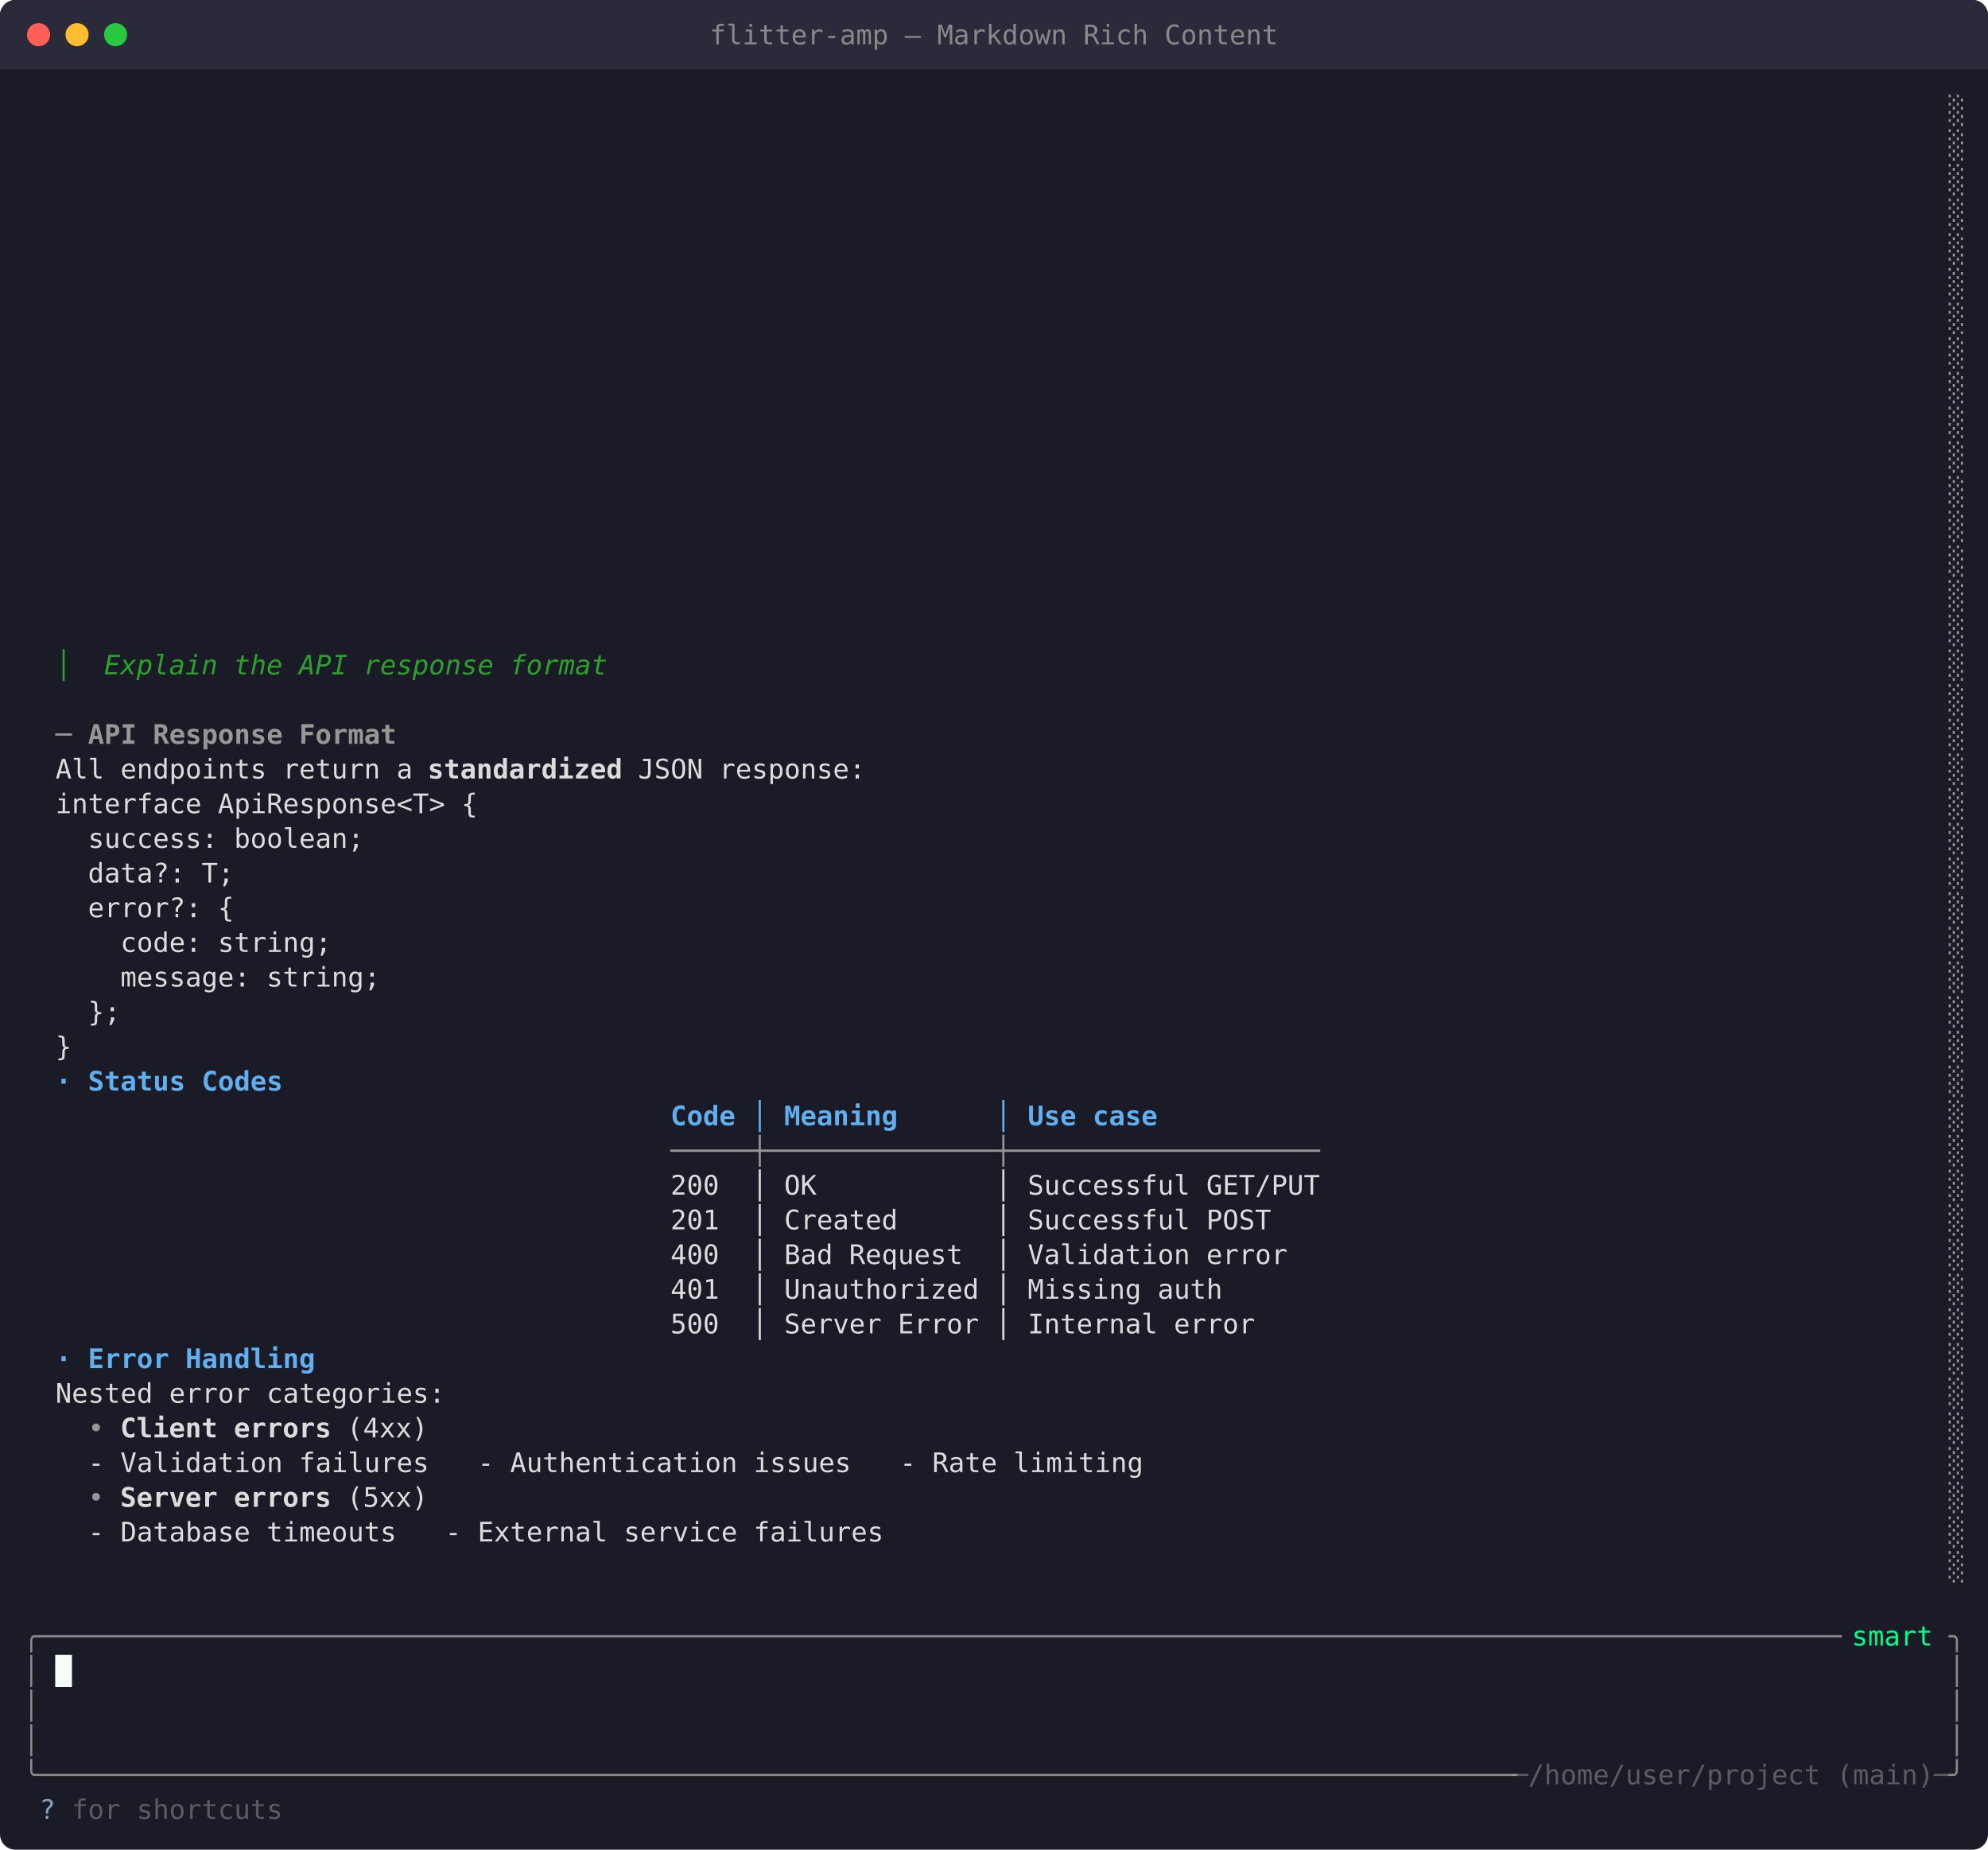
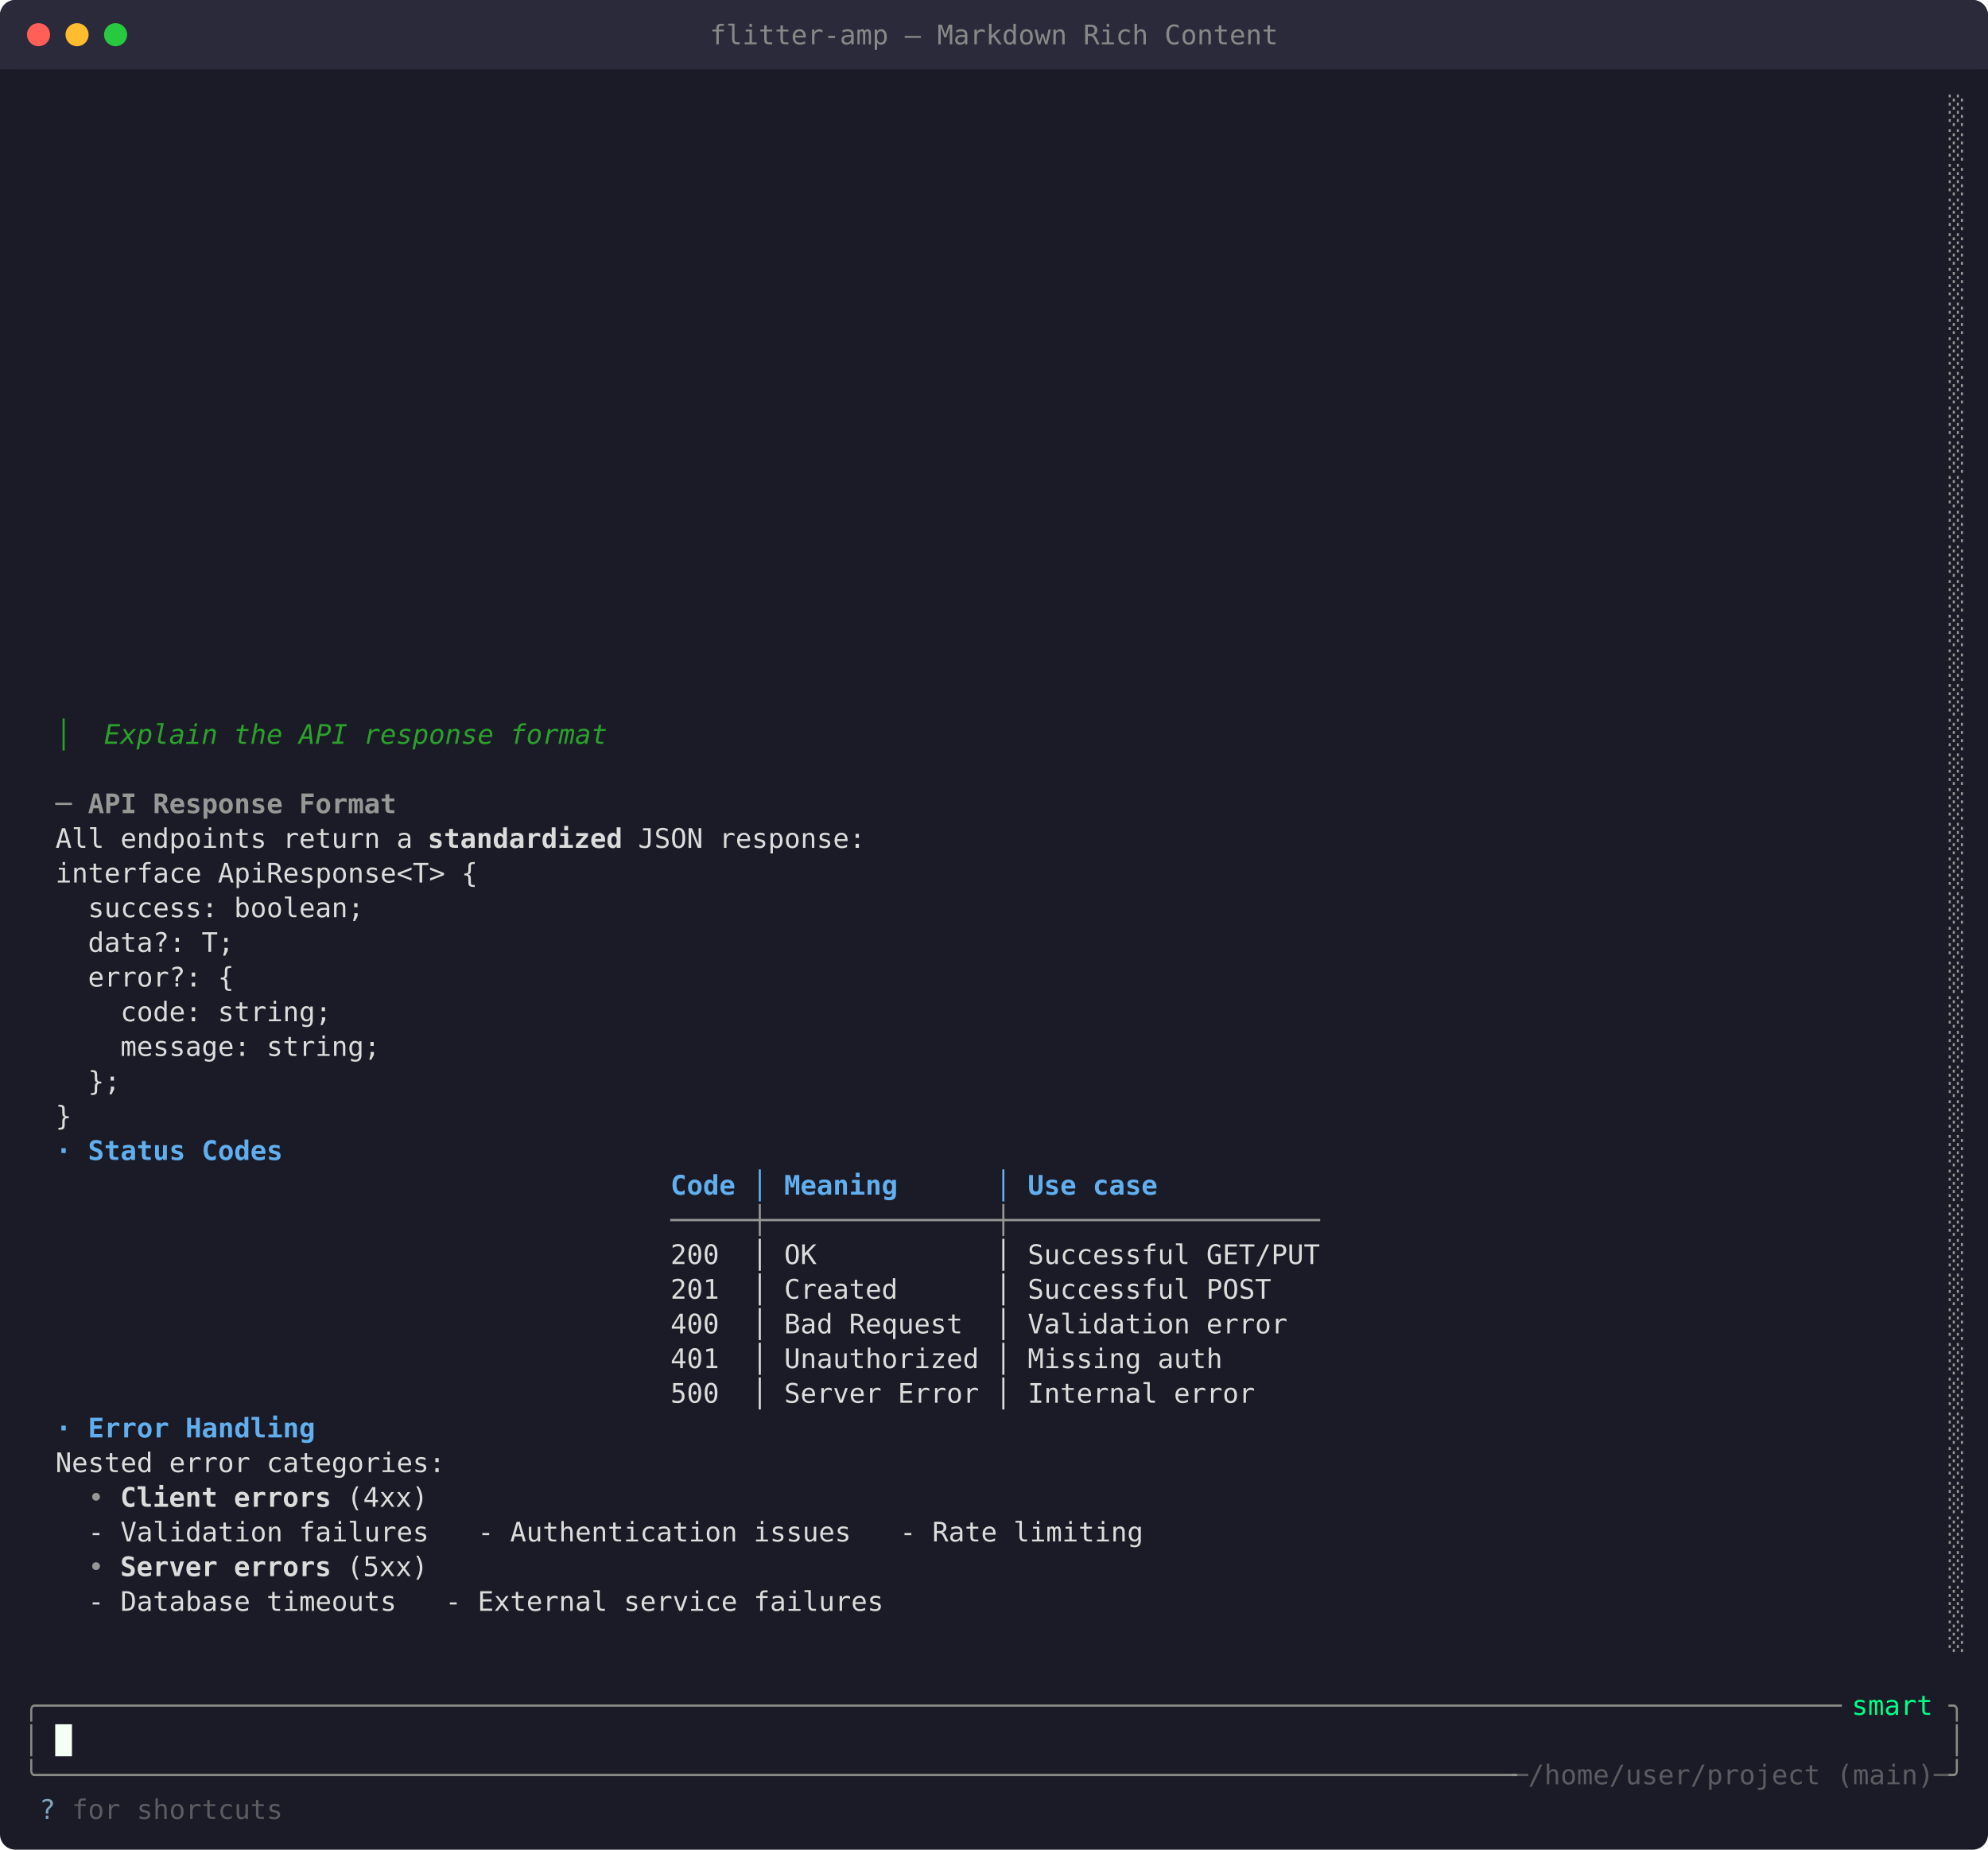
<svg xmlns="http://www.w3.org/2000/svg" viewBox="0 0 1032 960" width="1032" height="960">
  <defs>
    <style>text { font-family: JetBrains Mono, Menlo, Consolas, monospace; font-size: 14px; }</style>
  </defs>
  <rect width="1032" height="960" fill="#1a1b26" rx="8" ry="8" />
  <rect x="0" y="0" width="1032" height="36" fill="#2a2a3a" rx="8" ry="8" />
  <rect x="0" y="18" width="1032" height="18" fill="#2a2a3a" />
  <circle cx="20" cy="18" r="6" fill="#ff5f57" />
  <circle cx="40" cy="18" r="6" fill="#febc2e" />
  <circle cx="60" cy="18" r="6" fill="#28c840" />
  <text x="516" y="23" text-anchor="middle" font-family="JetBrains Mono, Menlo, Consolas, monospace" font-size="12" fill="#888">flitter-amp — Markdown Rich Content</text>
  <text x="1011.6" y="62.04" style="fill:#969896" xml:space="preserve">░</text>
  <text x="1011.6" y="80.04" style="fill:#969896" xml:space="preserve">░</text>
  <text x="1011.6" y="98.04" style="fill:#969896" xml:space="preserve">░</text>
  <text x="1011.6" y="116.04" style="fill:#969896" xml:space="preserve">░</text>
  <text x="1011.6" y="134.04" style="fill:#969896" xml:space="preserve">░</text>
  <text x="1011.6" y="152.04" style="fill:#969896" xml:space="preserve">░</text>
  <text x="1011.6" y="170.04" style="fill:#969896" xml:space="preserve">░</text>
  <text x="1011.6" y="188.04" style="fill:#969896" xml:space="preserve">░</text>
  <text x="1011.6" y="206.04" style="fill:#969896" xml:space="preserve">░</text>
  <text x="1011.6" y="224.04" style="fill:#969896" xml:space="preserve">░</text>
  <text x="1011.6" y="242.04" style="fill:#969896" xml:space="preserve">░</text>
  <text x="1011.6" y="260.04" style="fill:#969896" xml:space="preserve">░</text>
  <text x="1011.6" y="278.04" style="fill:#969896" xml:space="preserve">░</text>
  <text x="1011.6" y="296.04" style="fill:#969896" xml:space="preserve">░</text>
  <text x="1011.6" y="314.04" style="fill:#969896" xml:space="preserve">░</text>
  <text x="1011.6" y="332.04" style="fill:#969896" xml:space="preserve">░</text>
-   <text x="28.8" y="350.04" style="fill:#2ba12b" xml:space="preserve">│</text>
-   <text x="54" y="350.04" style="fill:#2ba12b;font-style:italic" xml:space="preserve">Explain the API response format</text>
  <text x="1011.6" y="350.04" style="fill:#969896" xml:space="preserve">░</text>
  <text x="1011.6" y="368.04" style="fill:#969896" xml:space="preserve">░</text>
-   <text x="28.8" y="386.04" style="fill:#969896;font-weight:bold" xml:space="preserve">─ API Response Format</text>
+   <text x="28.8" y="386.04" style="fill:#2ba12b" xml:space="preserve">│</text>
+   <text x="54" y="386.04" style="fill:#2ba12b;font-style:italic" xml:space="preserve">Explain the API response format</text>
  <text x="1011.6" y="386.04" style="fill:#969896" xml:space="preserve">░</text>
-   <text x="28.8" y="404.04" style="fill:#dcdcdc" xml:space="preserve">All endpoints return a </text>
-   <text x="222" y="404.04" style="fill:#dcdcdc;font-weight:bold" xml:space="preserve">standardized</text>
-   <text x="322.8" y="404.04" style="fill:#dcdcdc" xml:space="preserve"> JSON response:</text>
  <text x="1011.6" y="404.04" style="fill:#969896" xml:space="preserve">░</text>
-   <text x="28.8" y="422.04" style="fill:#dcdcdc" xml:space="preserve">interface ApiResponse&lt;T&gt; {</text>
+   <text x="28.8" y="422.04" style="fill:#969896;font-weight:bold" xml:space="preserve">─ API Response Format</text>
  <text x="1011.6" y="422.04" style="fill:#969896" xml:space="preserve">░</text>
-   <text x="28.8" y="440.04" style="fill:#dcdcdc" xml:space="preserve">  success: boolean;</text>
+   <text x="28.8" y="440.04" style="fill:#dcdcdc" xml:space="preserve">All endpoints return a </text>
+   <text x="222" y="440.04" style="fill:#dcdcdc;font-weight:bold" xml:space="preserve">standardized</text>
+   <text x="322.8" y="440.04" style="fill:#dcdcdc" xml:space="preserve"> JSON response:</text>
  <text x="1011.6" y="440.04" style="fill:#969896" xml:space="preserve">░</text>
-   <text x="28.8" y="458.04" style="fill:#dcdcdc" xml:space="preserve">  data?: T;</text>
+   <text x="28.8" y="458.04" style="fill:#dcdcdc" xml:space="preserve">interface ApiResponse&lt;T&gt; {</text>
  <text x="1011.6" y="458.04" style="fill:#969896" xml:space="preserve">░</text>
-   <text x="28.8" y="476.04" style="fill:#dcdcdc" xml:space="preserve">  error?: {</text>
+   <text x="28.8" y="476.04" style="fill:#dcdcdc" xml:space="preserve">  success: boolean;</text>
  <text x="1011.6" y="476.04" style="fill:#969896" xml:space="preserve">░</text>
-   <text x="28.8" y="494.04" style="fill:#dcdcdc" xml:space="preserve">    code: string;</text>
+   <text x="28.8" y="494.04" style="fill:#dcdcdc" xml:space="preserve">  data?: T;</text>
  <text x="1011.6" y="494.04" style="fill:#969896" xml:space="preserve">░</text>
-   <text x="28.8" y="512.04" style="fill:#dcdcdc" xml:space="preserve">    message: string;</text>
+   <text x="28.8" y="512.04" style="fill:#dcdcdc" xml:space="preserve">  error?: {</text>
  <text x="1011.6" y="512.04" style="fill:#969896" xml:space="preserve">░</text>
-   <text x="28.8" y="530.04" style="fill:#dcdcdc" xml:space="preserve">  };</text>
+   <text x="28.8" y="530.04" style="fill:#dcdcdc" xml:space="preserve">    code: string;</text>
  <text x="1011.6" y="530.04" style="fill:#969896" xml:space="preserve">░</text>
-   <text x="28.8" y="548.04" style="fill:#dcdcdc" xml:space="preserve">}</text>
+   <text x="28.8" y="548.04" style="fill:#dcdcdc" xml:space="preserve">    message: string;</text>
  <text x="1011.6" y="548.04" style="fill:#969896" xml:space="preserve">░</text>
-   <text x="28.8" y="566.04" style="fill:#61afef;font-weight:bold" xml:space="preserve">· Status Codes</text>
+   <text x="28.8" y="566.04" style="fill:#dcdcdc" xml:space="preserve">  };</text>
  <text x="1011.6" y="566.04" style="fill:#969896" xml:space="preserve">░</text>
-   <text x="331.2" y="584.04" style="fill:#61afef;font-weight:bold" xml:space="preserve">  Code │ Meaning      │ Use case          </text>
+   <text x="28.8" y="584.04" style="fill:#dcdcdc" xml:space="preserve">}</text>
  <text x="1011.6" y="584.04" style="fill:#969896" xml:space="preserve">░</text>
-   <text x="331.2" y="602.04" style="fill:#969896" xml:space="preserve">  ─────┼──────────────┼───────────────────</text>
+   <text x="28.8" y="602.04" style="fill:#61afef;font-weight:bold" xml:space="preserve">· Status Codes</text>
  <text x="1011.6" y="602.04" style="fill:#969896" xml:space="preserve">░</text>
-   <text x="331.2" y="620.04" style="fill:#dcdcdc" xml:space="preserve">  200  │ OK           │ Successful GET/PUT</text>
+   <text x="331.2" y="620.04" style="fill:#61afef;font-weight:bold" xml:space="preserve">  Code │ Meaning      │ Use case          </text>
  <text x="1011.6" y="620.04" style="fill:#969896" xml:space="preserve">░</text>
-   <text x="331.2" y="638.04" style="fill:#dcdcdc" xml:space="preserve">  201  │ Created      │ Successful POST   </text>
+   <text x="331.2" y="638.04" style="fill:#969896" xml:space="preserve">  ─────┼──────────────┼───────────────────</text>
  <text x="1011.6" y="638.04" style="fill:#969896" xml:space="preserve">░</text>
-   <text x="331.2" y="656.04" style="fill:#dcdcdc" xml:space="preserve">  400  │ Bad Request  │ Validation error  </text>
+   <text x="331.2" y="656.04" style="fill:#dcdcdc" xml:space="preserve">  200  │ OK           │ Successful GET/PUT</text>
  <text x="1011.6" y="656.04" style="fill:#969896" xml:space="preserve">░</text>
-   <text x="331.2" y="674.04" style="fill:#dcdcdc" xml:space="preserve">  401  │ Unauthorized │ Missing auth      </text>
+   <text x="331.2" y="674.04" style="fill:#dcdcdc" xml:space="preserve">  201  │ Created      │ Successful POST   </text>
  <text x="1011.6" y="674.04" style="fill:#969896" xml:space="preserve">░</text>
-   <text x="331.2" y="692.04" style="fill:#dcdcdc" xml:space="preserve">  500  │ Server Error │ Internal error    </text>
+   <text x="331.2" y="692.04" style="fill:#dcdcdc" xml:space="preserve">  400  │ Bad Request  │ Validation error  </text>
  <text x="1011.6" y="692.04" style="fill:#969896" xml:space="preserve">░</text>
-   <text x="28.8" y="710.04" style="fill:#61afef;font-weight:bold" xml:space="preserve">· Error Handling</text>
+   <text x="331.2" y="710.04" style="fill:#dcdcdc" xml:space="preserve">  401  │ Unauthorized │ Missing auth      </text>
  <text x="1011.6" y="710.04" style="fill:#969896" xml:space="preserve">░</text>
-   <text x="28.8" y="728.04" style="fill:#dcdcdc" xml:space="preserve">Nested error categories:</text>
+   <text x="331.2" y="728.04" style="fill:#dcdcdc" xml:space="preserve">  500  │ Server Error │ Internal error    </text>
  <text x="1011.6" y="728.04" style="fill:#969896" xml:space="preserve">░</text>
-   <text x="28.8" y="746.04" style="fill:#969696" xml:space="preserve">  • </text>
-   <text x="62.4" y="746.04" style="fill:#dcdcdc;font-weight:bold" xml:space="preserve">Client errors</text>
-   <text x="171.6" y="746.04" style="fill:#dcdcdc" xml:space="preserve"> (4xx)</text>
+   <text x="28.8" y="746.04" style="fill:#61afef;font-weight:bold" xml:space="preserve">· Error Handling</text>
  <text x="1011.6" y="746.04" style="fill:#969896" xml:space="preserve">░</text>
-   <text x="28.8" y="764.04" style="fill:#dcdcdc" xml:space="preserve">  - Validation failures   - Authentication issues   - Rate limiting</text>
+   <text x="28.8" y="764.04" style="fill:#dcdcdc" xml:space="preserve">Nested error categories:</text>
  <text x="1011.6" y="764.04" style="fill:#969896" xml:space="preserve">░</text>
  <text x="28.8" y="782.04" style="fill:#969696" xml:space="preserve">  • </text>
-   <text x="62.4" y="782.04" style="fill:#dcdcdc;font-weight:bold" xml:space="preserve">Server errors</text>
-   <text x="171.6" y="782.04" style="fill:#dcdcdc" xml:space="preserve"> (5xx)</text>
+   <text x="62.4" y="782.04" style="fill:#dcdcdc;font-weight:bold" xml:space="preserve">Client errors</text>
+   <text x="171.6" y="782.04" style="fill:#dcdcdc" xml:space="preserve"> (4xx)</text>
  <text x="1011.6" y="782.04" style="fill:#969896" xml:space="preserve">░</text>
-   <text x="28.8" y="800.04" style="fill:#dcdcdc" xml:space="preserve">  - Database timeouts   - External service failures</text>
+   <text x="28.8" y="800.04" style="fill:#dcdcdc" xml:space="preserve">  - Validation failures   - Authentication issues   - Rate limiting</text>
  <text x="1011.6" y="800.04" style="fill:#969896" xml:space="preserve">░</text>
+   <text x="28.8" y="818.04" style="fill:#969696" xml:space="preserve">  • </text>
+   <text x="62.4" y="818.04" style="fill:#dcdcdc;font-weight:bold" xml:space="preserve">Server errors</text>
+   <text x="171.6" y="818.04" style="fill:#dcdcdc" xml:space="preserve"> (5xx)</text>
  <text x="1011.6" y="818.04" style="fill:#969896" xml:space="preserve">░</text>
-   <text x="12" y="854.04" style="fill:#878b86" xml:space="preserve">╭───────────────────────────────────────────────────────────────────────────────────────────────────────────────</text>
-   <text x="952.8" y="854.04" style="fill:#00ff88" xml:space="preserve"> smart </text>
-   <text x="1011.6" y="854.04" style="fill:#878b86" xml:space="preserve">╮</text>
-   <text x="12" y="872.04" style="fill:#878b86" xml:space="preserve">│</text>
-   <text x="28.8" y="872.04" style="fill:#f6fff5" xml:space="preserve">█</text>
-   <text x="1011.6" y="872.04" style="fill:#878b86" xml:space="preserve">│</text>
-   <text x="12" y="890.04" style="fill:#878b86" xml:space="preserve">│</text>
-   <text x="1011.6" y="890.04" style="fill:#878b86" xml:space="preserve">│</text>
+   <text x="28.8" y="836.04" style="fill:#dcdcdc" xml:space="preserve">  - Database timeouts   - External service failures</text>
+   <text x="1011.6" y="836.04" style="fill:#969896" xml:space="preserve">░</text>
+   <text x="1011.6" y="854.04" style="fill:#969896" xml:space="preserve">░</text>
+   <text x="12" y="890.04" style="fill:#878b86" xml:space="preserve">╭───────────────────────────────────────────────────────────────────────────────────────────────────────────────</text>
+   <text x="952.8" y="890.04" style="fill:#00ff88" xml:space="preserve"> smart </text>
+   <text x="1011.6" y="890.04" style="fill:#878b86" xml:space="preserve">╮</text>
  <text x="12" y="908.04" style="fill:#878b86" xml:space="preserve">│</text>
+   <text x="28.8" y="908.04" style="fill:#f6fff5" xml:space="preserve">█</text>
  <text x="1011.6" y="908.04" style="fill:#878b86" xml:space="preserve">│</text>
  <text x="12" y="926.04" style="fill:#878b86" xml:space="preserve">╰───────────────────────────────────────────────────────────────────────────────────────────</text>
  <text x="784.8" y="926.04" style="fill:#9c9c9c;opacity:0.5" xml:space="preserve">─/home/user/project (main)─</text>
  <text x="1011.6" y="926.04" style="fill:#878b86" xml:space="preserve">╯</text>
  <text x="20.4" y="944.04" style="fill:#81a2be" xml:space="preserve">?</text>
  <text x="28.8" y="944.04" style="fill:#9c9c9c;opacity:0.5" xml:space="preserve"> for shortcuts</text>
</svg>
